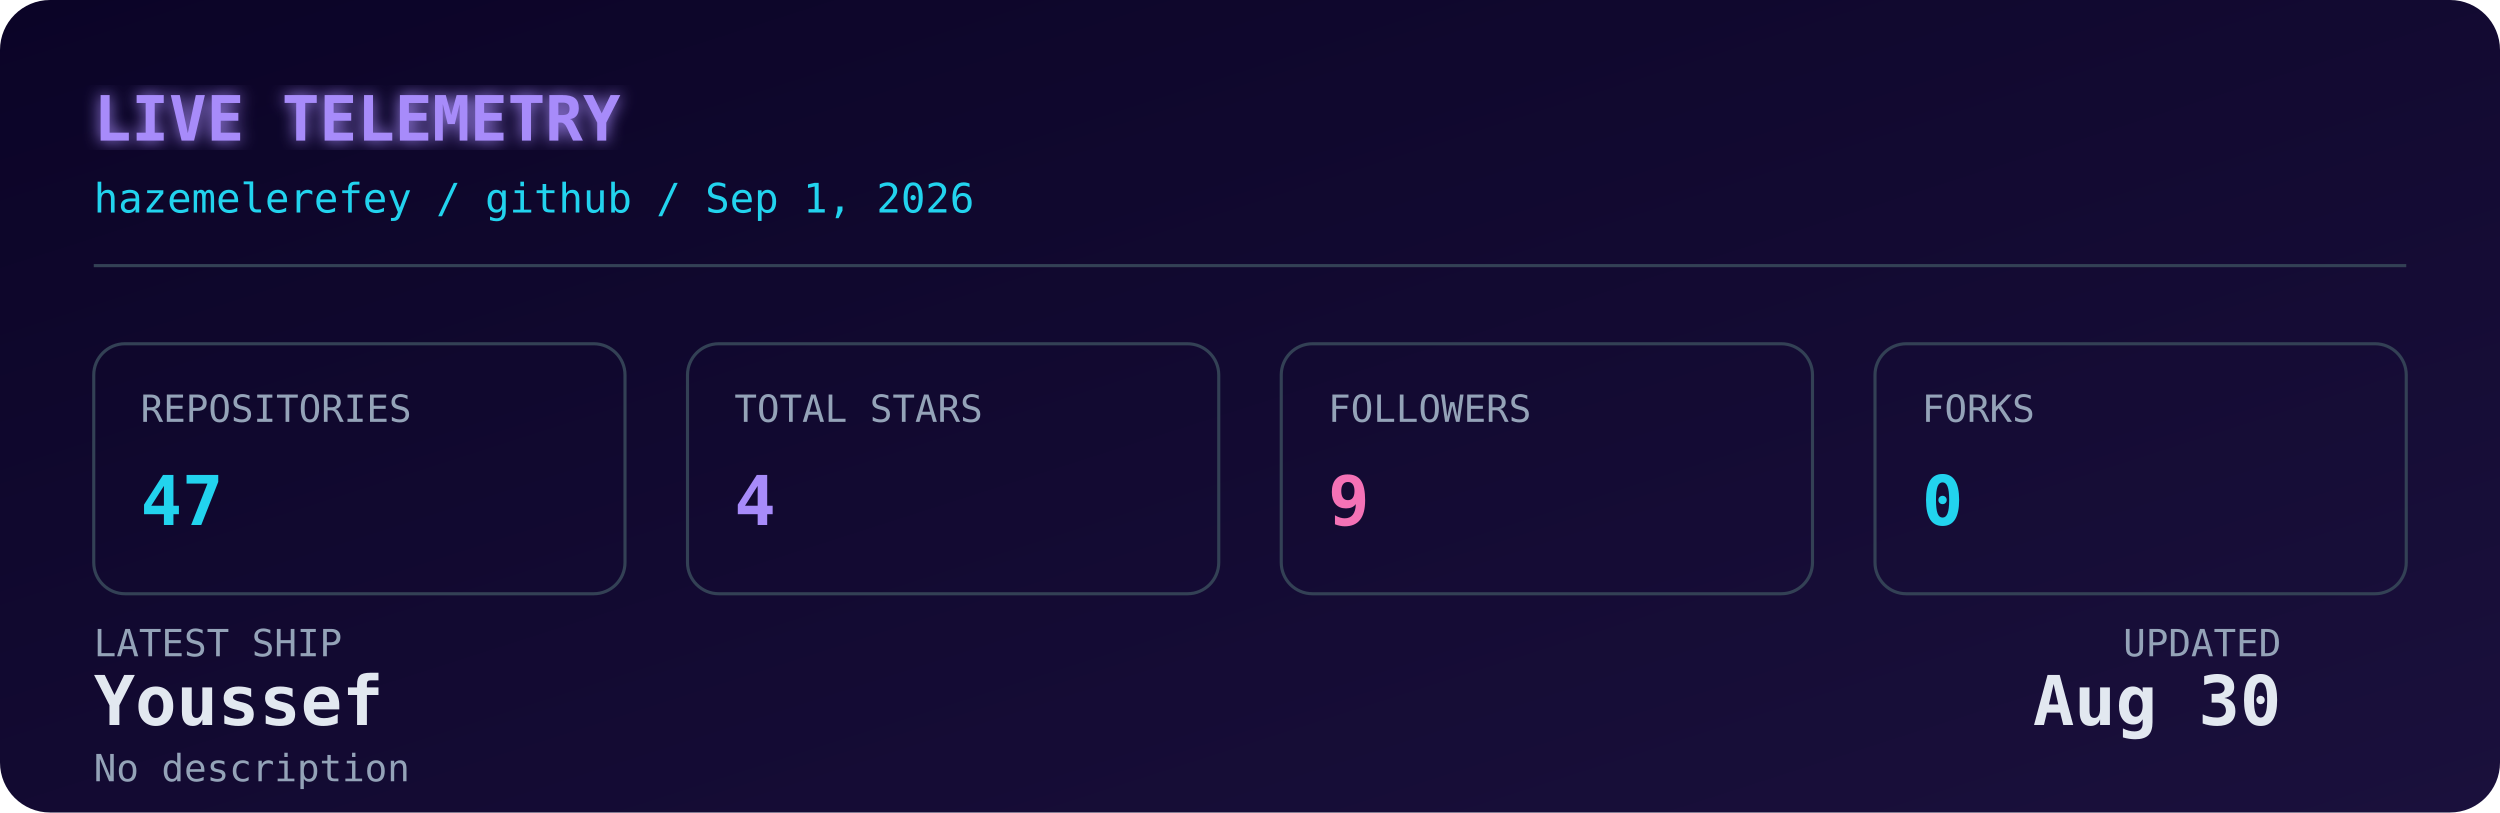
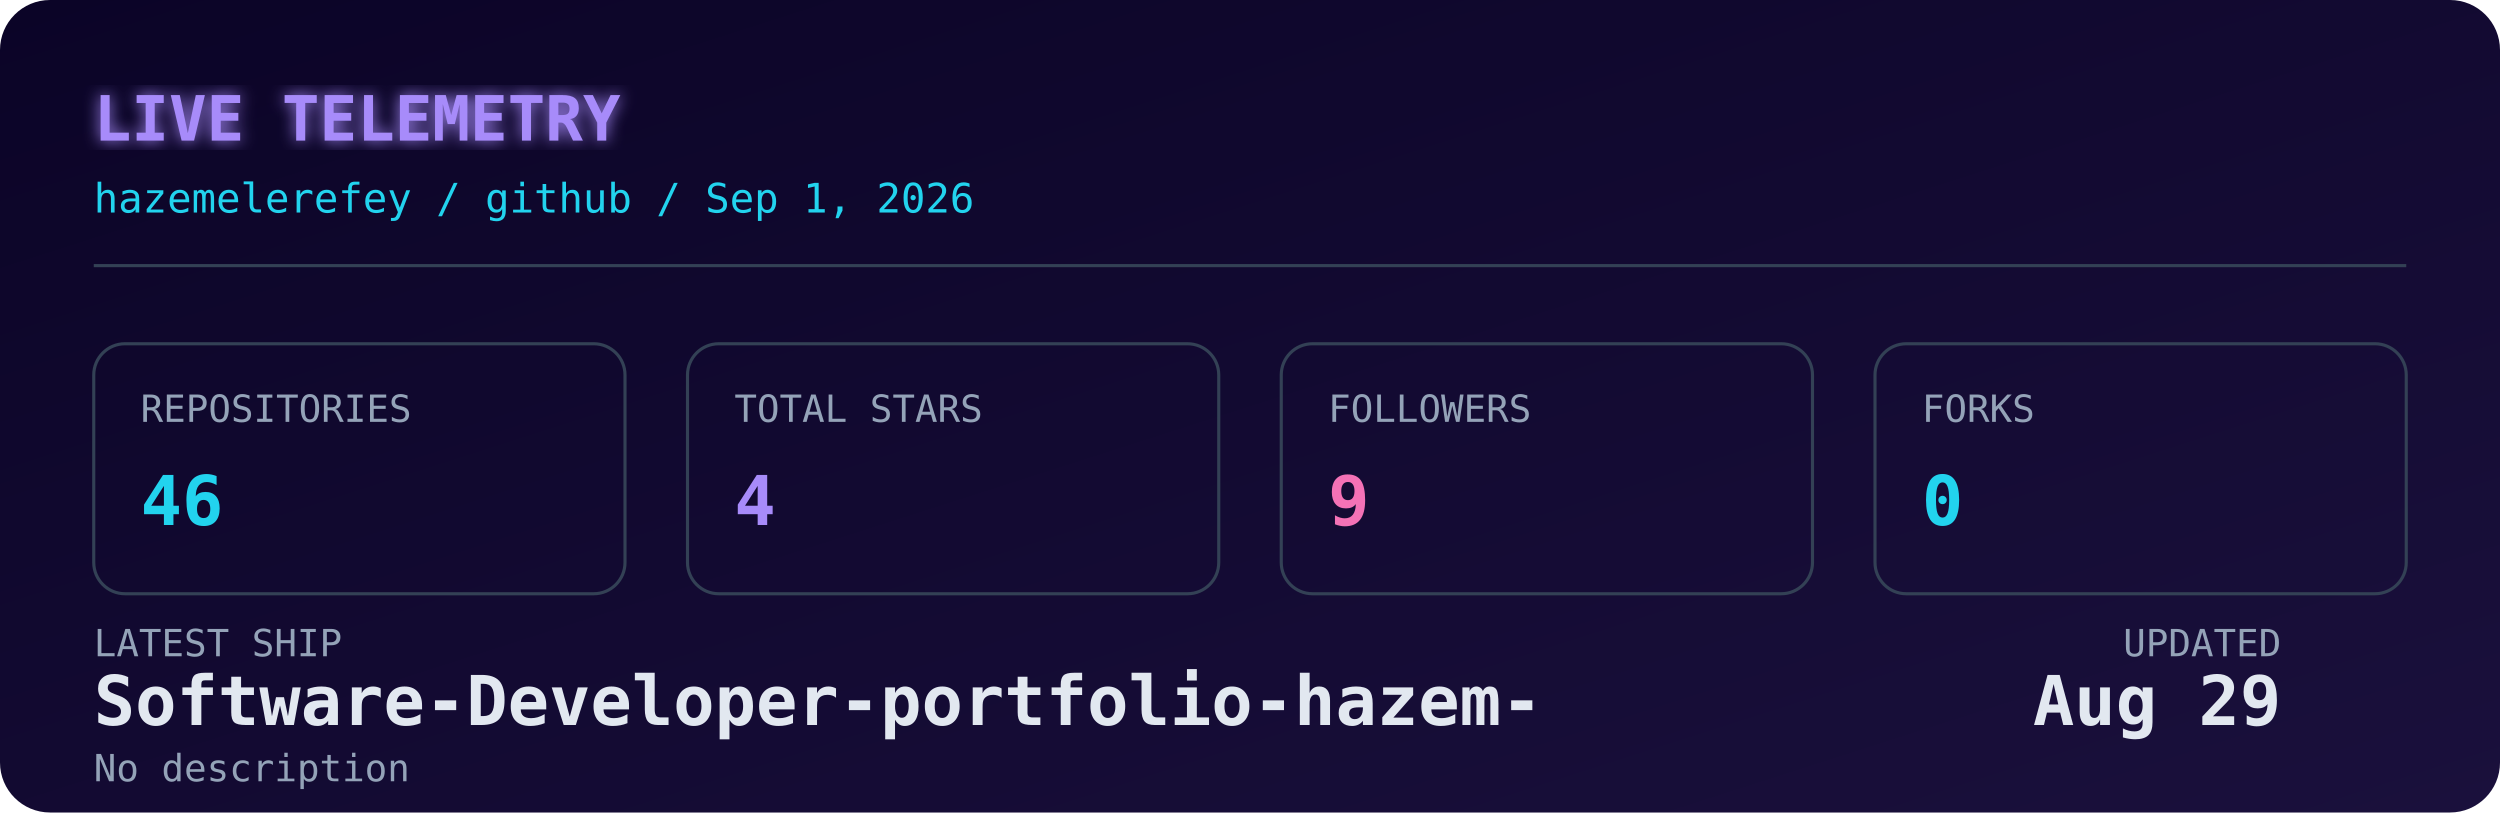
<svg xmlns="http://www.w3.org/2000/svg" width="800" height="260" viewBox="0 0 800 260" role="img" aria-label="Live GitHub dashboard for Hazem Elerefy">
  <defs>
    <linearGradient id="bg" x1="0" y1="0" x2="1" y2="1">
      <stop offset="0%" stop-color="#0b0427" />
      <stop offset="100%" stop-color="#1a103c" />
    </linearGradient>
    <filter id="glow" x="-20%" y="-20%" width="140%" height="140%">
      <feGaussianBlur stdDeviation="2.5" result="blur" />
      <feMerge>
        <feMergeNode in="blur" />
        <feMergeNode in="SourceGraphic" />
      </feMerge>
    </filter>
    <style>
      .mono { font-family: 'JetBrains Mono', 'SFMono-Regular', 'Fira Code', monospace; }
      .label { fill: #94a3b8; font-size: 12px; }
      .value { fill: #e2e8f0; font-size: 22px; font-weight: 700; }
      .accent { fill: #22d3ee; }
      .purple { fill: #a78bfa; }
      .pink { fill: #f472b6; }
      .title { fill: #a78bfa; font-size: 20px; font-weight: 700; }
      .subtitle { fill: #22d3ee; font-size: 13px; }
      .box { fill: none; stroke: #334155; stroke-width: 1; }
      @media (prefers-color-scheme: light) {
        .value { fill: #0f172a; }
        .label { fill: #475569; }
        .title { fill: #7c3aed; }
        .subtitle { fill: #0891b2; }
        .box { stroke: #cbd5e1; }
      }
    </style>
  </defs>
  <rect width="800" height="260" rx="16" fill="url(#bg)" />
  <text x="30" y="45" class="mono title" filter="url(#glow)">LIVE TELEMETRY</text>
  <text x="30" y="68" class="mono subtitle">hazemelerefey / github / Sep 1, 2026</text>
  <line x1="30" y1="85" x2="770" y2="85" stroke="#334155" stroke-width="1" />
  <g transform="translate(30, 110)">
    <rect width="170" height="80" rx="10" class="box" />
    <text x="15" y="25" class="mono label">REPOSITORIES</text>
-     <text x="15" y="58" class="mono value accent">47</text>
+     <text x="15" y="58" class="mono value accent">46</text>
  </g>
  <g transform="translate(220, 110)">
    <rect width="170" height="80" rx="10" class="box" />
    <text x="15" y="25" class="mono label">TOTAL STARS</text>
    <text x="15" y="58" class="mono value purple">4</text>
  </g>
  <g transform="translate(410, 110)">
    <rect width="170" height="80" rx="10" class="box" />
    <text x="15" y="25" class="mono label">FOLLOWERS</text>
    <text x="15" y="58" class="mono value pink">9</text>
  </g>
  <g transform="translate(600, 110)">
    <rect width="170" height="80" rx="10" class="box" />
    <text x="15" y="25" class="mono label">FORKS</text>
    <text x="15" y="58" class="mono value accent">0</text>
  </g>
  <g transform="translate(30, 210)">
    <text x="0" y="0" class="mono label">LATEST SHIP</text>
-     <text x="0" y="22" class="mono value" font-size="15" fill="#e2e8f0">Youssef</text>
+     <text x="0" y="22" class="mono value" font-size="15" fill="#e2e8f0">Software-Developer-portfolio-hazem-</text>
    <text x="0" y="40" class="mono label" font-size="11">No description</text>
    <text x="700" y="0" class="mono label" text-anchor="end">UPDATED</text>
-     <text x="700" y="22" class="mono value" font-size="15" text-anchor="end" fill="#e2e8f0">Aug 30</text>
+     <text x="700" y="22" class="mono value" font-size="15" text-anchor="end" fill="#e2e8f0">Aug 29</text>
  </g>
</svg>
